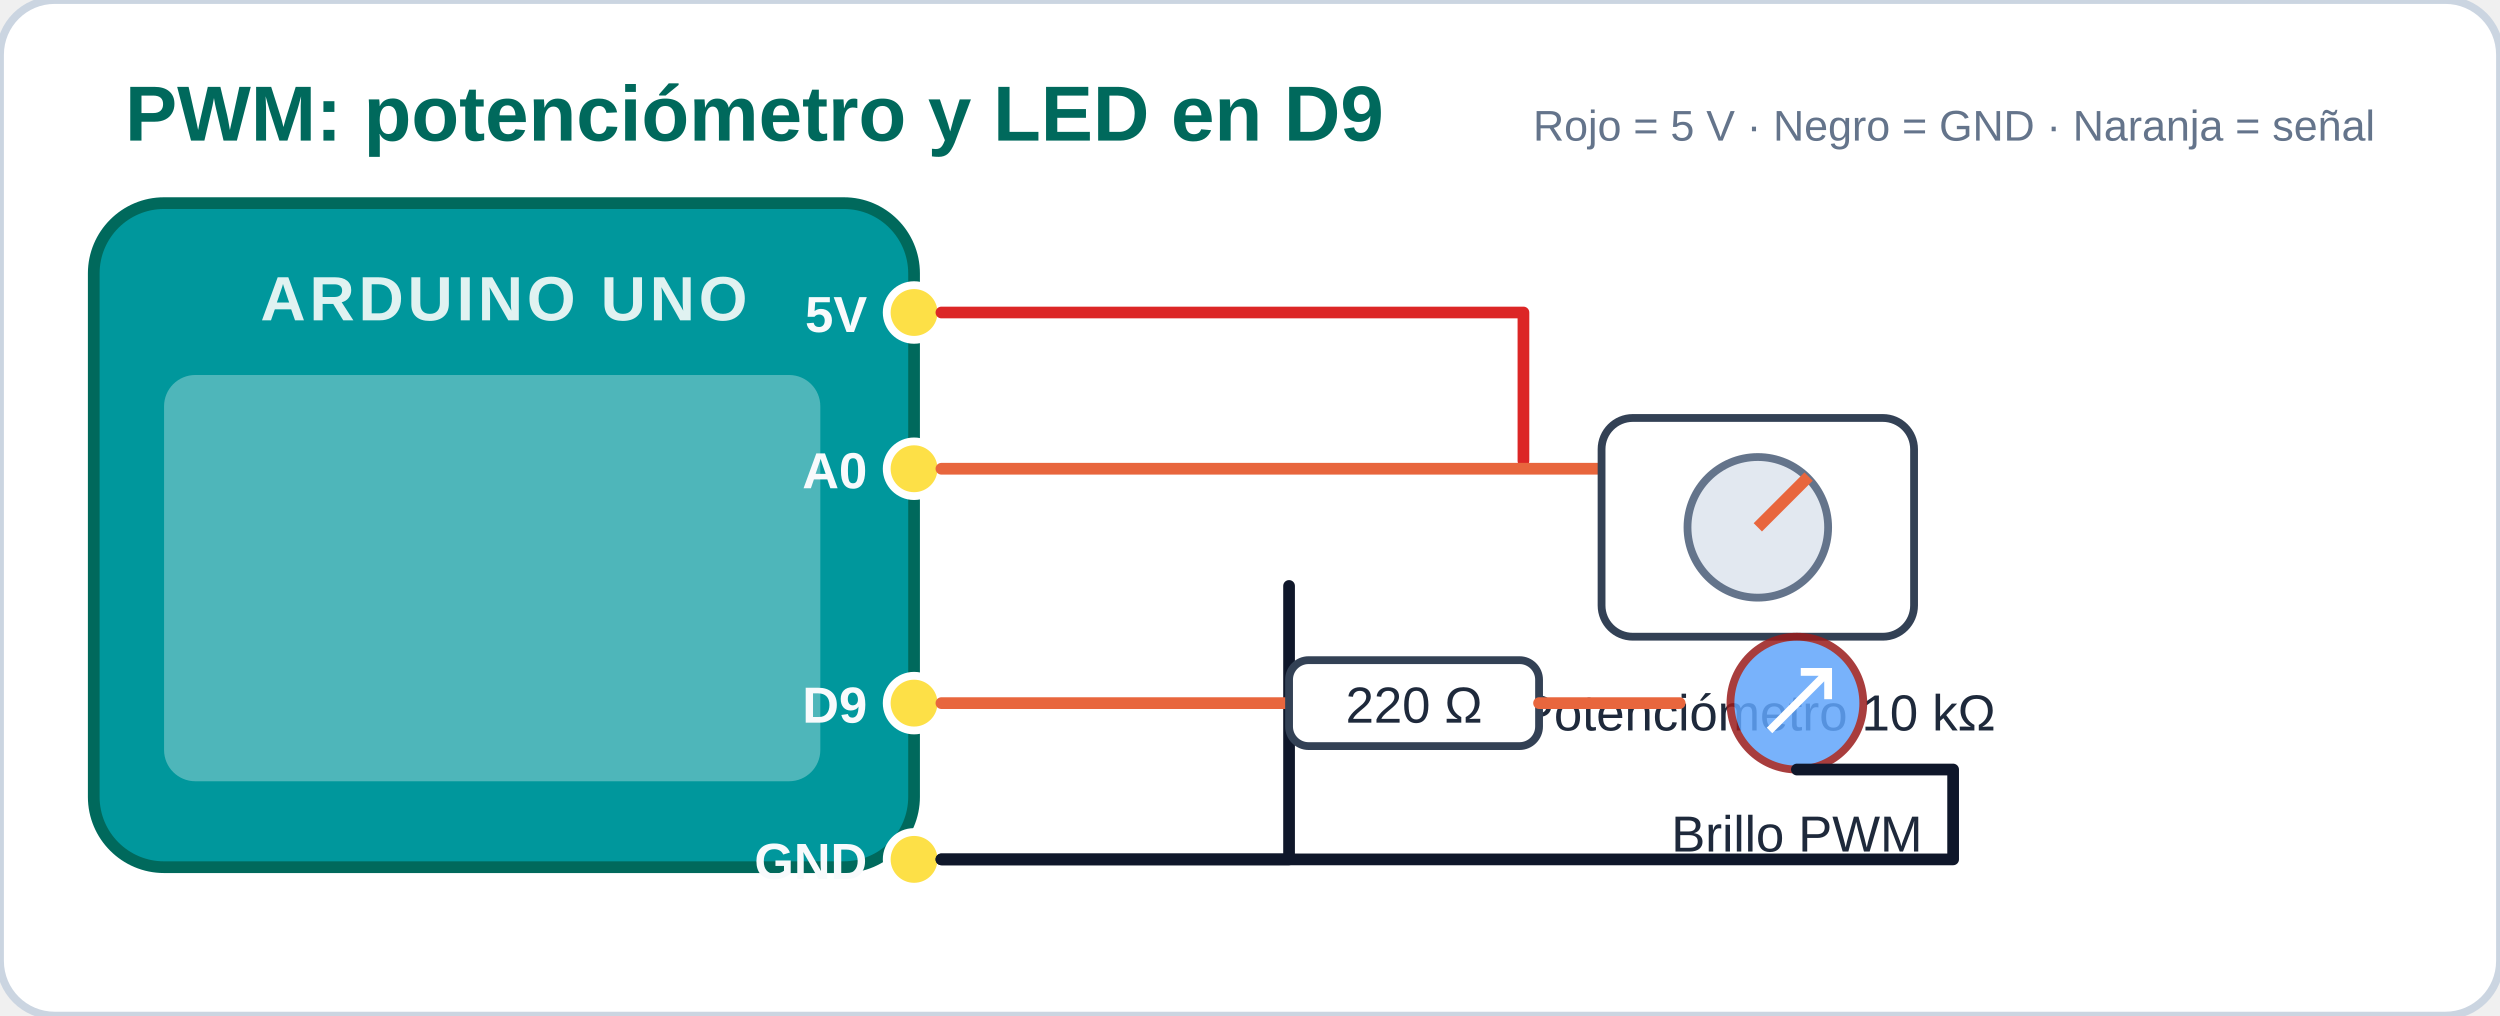
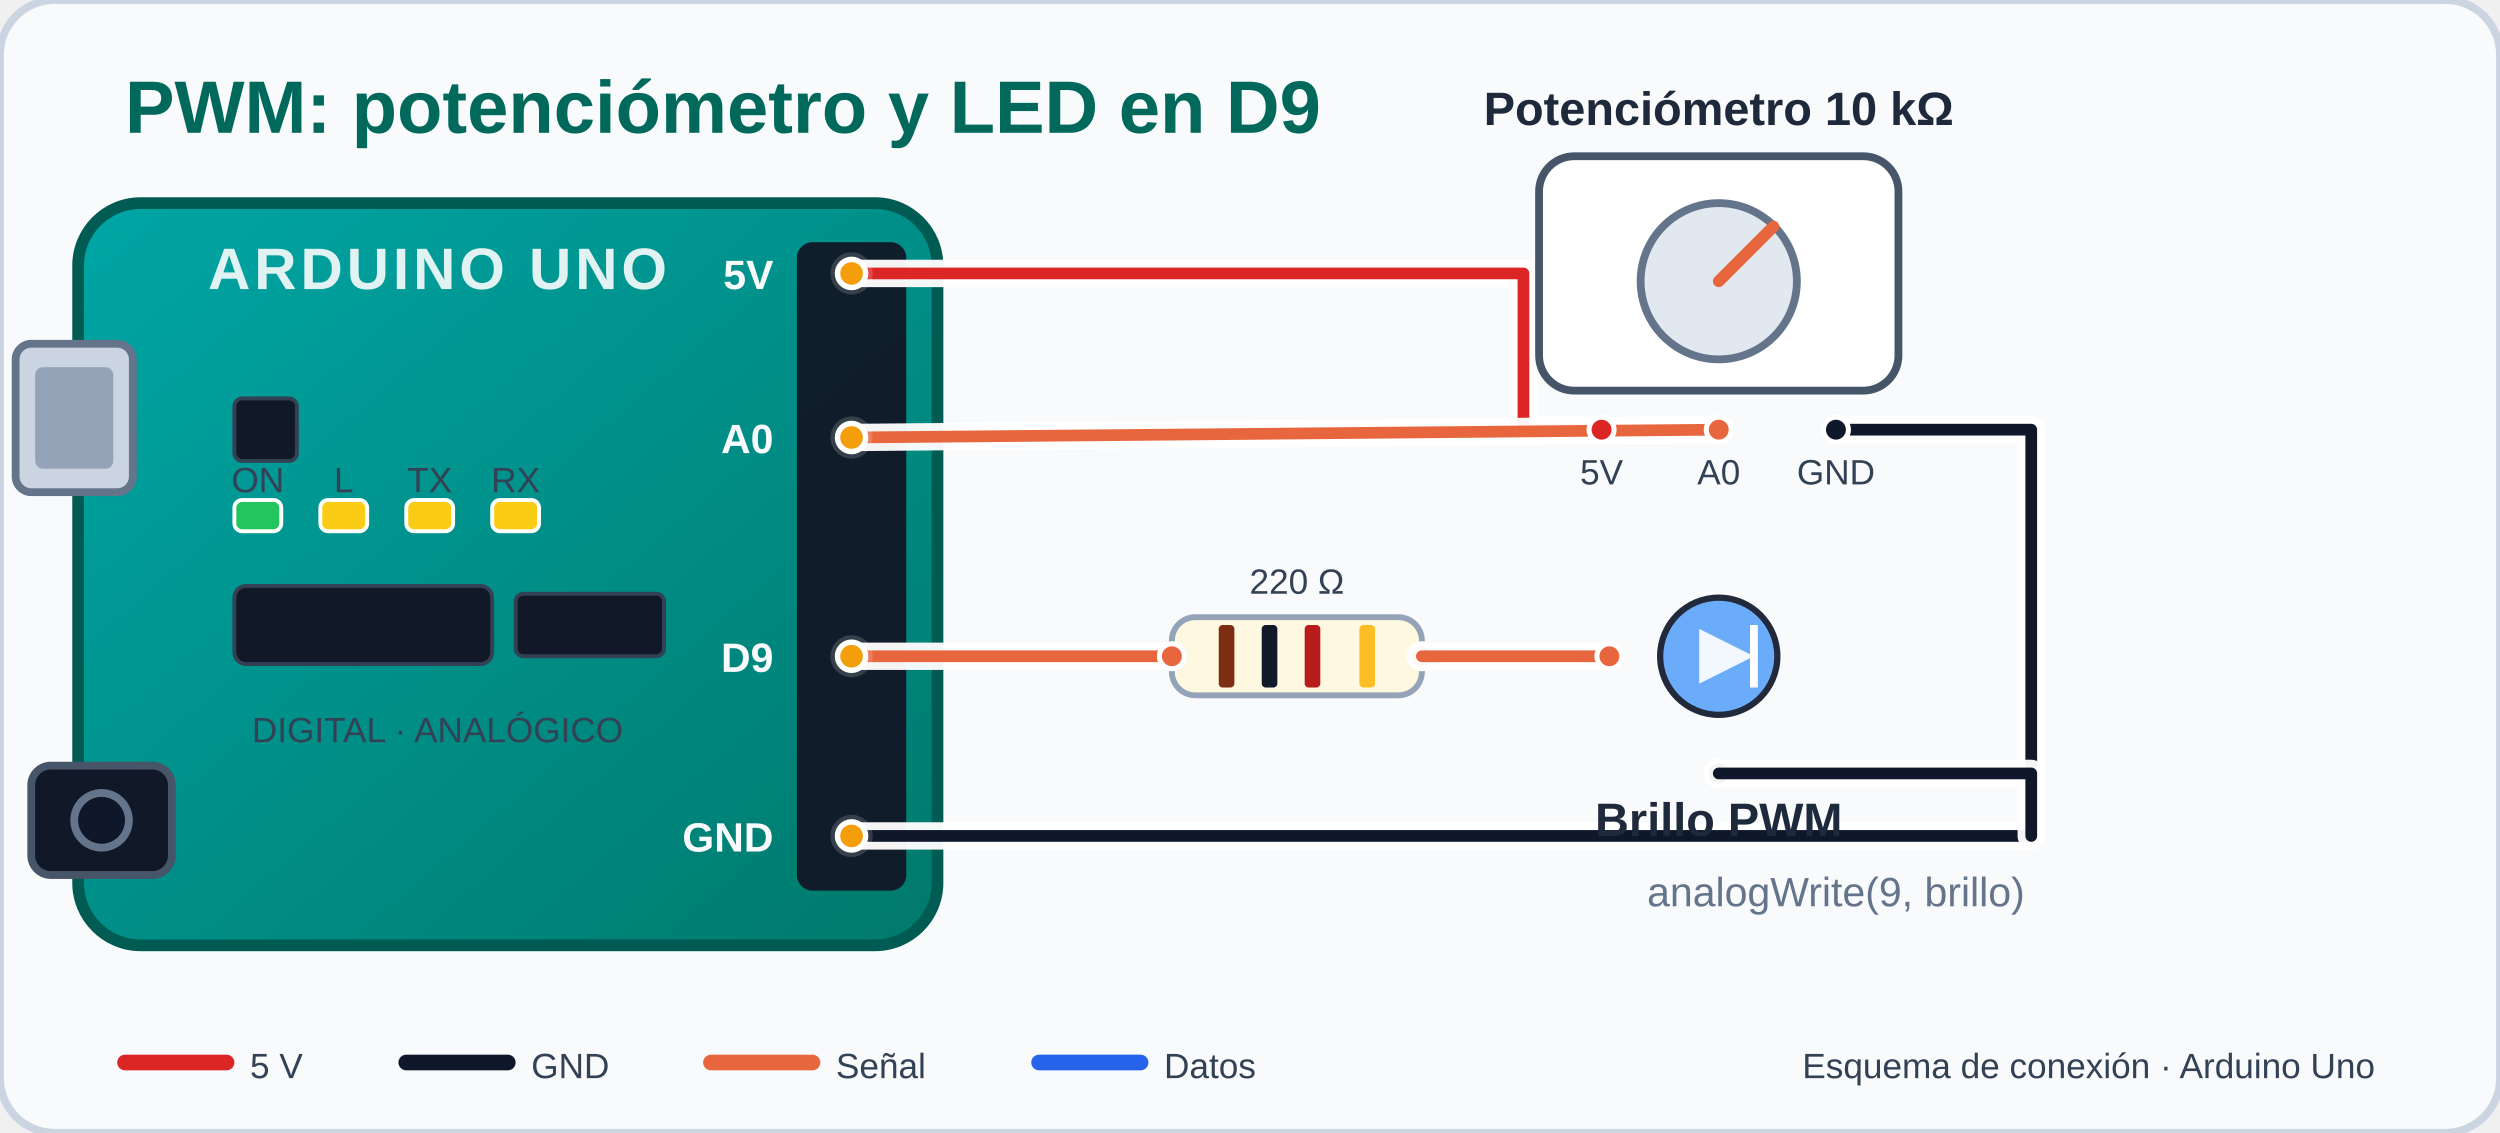
- <svg xmlns="http://www.w3.org/2000/svg" viewBox="0 0 640 260" role="img" aria-label="PWM: potenciómetro y LED en D9">
+ <svg xmlns="http://www.w3.org/2000/svg" width="640" height="290" viewBox="0 0 640 290" role="img" aria-label="PWM: potenciómetro y LED en D9">
+   <defs>
+     <linearGradient id="tablero" x1="0" y1="0" x2="1" y2="1">
+       <stop offset="0%" stop-color="#00a6a6" />
+       <stop offset="100%" stop-color="#00796b" />
+     </linearGradient>
+     <linearGradient id="pantalla" x1="0" y1="0" x2="0" y2="1">
+       <stop offset="0%" stop-color="#cfe8d8" />
+       <stop offset="100%" stop-color="#a9ccb8" />
+     </linearGradient>
+   </defs>
  <style>
    text{font-family:"Segoe UI",Arial,sans-serif;fill:#1e293b}
-     .titulo{font-size:20px;font-weight:700;fill:#00695c}
-     .pin{font-size:13px;font-weight:700;fill:#f8fafc}
-     .etq{font-size:13px}
-     .small{font-size:11px;fill:#64748b}
-     .board{font-size:16px;font-weight:700;fill:#e0f2f1;letter-spacing:1px}
+     .titulo{font-size:19px;font-weight:700;fill:#00695c}
+     .board{font-size:15px;font-weight:700;fill:#e0f2f1;letter-spacing:1px}
+     .pin{font-size:10.5px;font-weight:700;fill:#f8fafc}
+     .etq{font-size:12px;font-weight:600}
+     .small{font-size:10.5px;fill:#64748b}
+     .tiny{font-size:9px;fill:#334155}
+     .solda{fill:#f59e0b;stroke:#ffffff;stroke-width:1.4}
+     .patita{fill:#cbd5e1;stroke:#475569;stroke-width:1}
  </style>
-   <rect width="640" height="260" rx="14" fill="#ffffff" stroke="#cbd5e1" stroke-width="2" />
-   <text x="32" y="36" class="titulo">PWM: potenciómetro y LED en D9</text>
-   <text x="608" y="36" text-anchor="end" class="small">Rojo = 5 V · Negro = GND · Naranja = señal</text>
-   <rect x="24" y="52" width="210" height="170" rx="18" fill="#00979c" stroke="#00695c" stroke-width="3" />
-   <text x="129" y="82" text-anchor="middle" class="board">ARDUINO UNO</text>
-   <rect x="42" y="96" width="168" height="104" rx="8" fill="#e0f2f1" opacity=".35" />
-   <circle cx="234" cy="120" r="7" fill="#fde047" stroke="#ffffff" stroke-width="2" />
-   <text x="222" y="125" text-anchor="end" class="pin">A0</text>
-   <circle cx="234" cy="180" r="7" fill="#fde047" stroke="#ffffff" stroke-width="2" />
-   <text x="222" y="185" text-anchor="end" class="pin">D9</text>
-   <circle cx="234" cy="220" r="7" fill="#fde047" stroke="#ffffff" stroke-width="2" />
-   <text x="222" y="225" text-anchor="end" class="pin">GND</text>
-   <circle cx="234" cy="80" r="7" fill="#fde047" stroke="#ffffff" stroke-width="2" />
-   <text x="222" y="85" text-anchor="end" class="pin">5V</text>
-   <polyline points="241,80 390,80 390,118" fill="none" stroke="#dc2626" stroke-width="3" stroke-linejoin="round" stroke-linecap="round" />
-   <polyline points="241,220 330,220 330,150" fill="none" stroke="#0f172a" stroke-width="3" stroke-linejoin="round" stroke-linecap="round" />
-   <polyline points="241,120 450,120" fill="none" stroke="#e8663d" stroke-width="3" stroke-linejoin="round" stroke-linecap="round" />
-   <rect x="410" y="107" width="80" height="56" rx="8" fill="#ffffff" stroke="#334155" stroke-width="2" />
-   <circle cx="450" cy="135" r="18" fill="#e2e8f0" stroke="#64748b" stroke-width="2" />
-   <path d="M450 135 L463 122" stroke="#e8663d" stroke-width="3" />
-   <text x="450" y="187" text-anchor="middle" class="etq">Potenciómetro 10 kΩ</text>
-   <polyline points="241,180 330,180" fill="none" stroke="#e8663d" stroke-width="3" stroke-linejoin="round" stroke-linecap="round" />
-   <rect x="330" y="169" width="64" height="22" rx="5" fill="#ffffff" stroke="#334155" stroke-width="2" />
-   <text x="362" y="185" text-anchor="middle" class="etq">220 Ω</text>
-   <polyline points="394,180 430,180" fill="none" stroke="#e8663d" stroke-width="3" stroke-linejoin="round" stroke-linecap="round" />
-   <circle cx="460" cy="180" r="17" fill="#60a5fa" opacity=".85" stroke="#991b1b" stroke-width="2" />
-   <path d="M453 187 L467 173 M461 172 L468 172 L468 179" stroke="#ffffff" stroke-width="2" fill="none" />
-   <text x="460" y="218" text-anchor="middle" class="etq">Brillo PWM</text>
-   <polyline points="460,197 500,197 500,220 241,220" fill="none" stroke="#0f172a" stroke-width="3" stroke-linejoin="round" stroke-linecap="round" />
+   <rect width="640" height="290" rx="14" fill="#f8fafc" stroke="#cbd5e1" stroke-width="2" />
+   <text x="32" y="34" text-anchor="start" class="titulo">PWM: potenciómetro y LED en D9</text>
+   <rect x="20" y="52" width="220" height="190" rx="16" fill="url(#tablero)" stroke="#005b52" stroke-width="3" />
+   <rect x="4" y="88" width="30" height="38" rx="4" fill="#cbd5e1" stroke="#64748b" stroke-width="2" />
+   <rect x="9" y="94" width="20" height="26" rx="2" fill="#94a3b8" />
+   <rect x="8" y="196" width="36" height="28" rx="5" fill="#111827" stroke="#475569" stroke-width="2" />
+   <circle cx="26" cy="210" r="7" fill="#0f172a" stroke="#64748b" stroke-width="2" />
+   <rect x="60" y="150" width="66" height="20" rx="3" fill="#111827" stroke="#334155" />
+   <rect x="132" y="152" width="38" height="16" rx="2" fill="#111827" stroke="#334155" />
+   <rect x="60" y="102" width="16" height="16" rx="2" fill="#111827" stroke="#334155" />
+   <rect x="60" y="128" width="12" height="8" rx="2" fill="#22c55e" stroke="#ffffff" stroke-width="1" />
+   <text x="66" y="126" text-anchor="middle" class="tiny">ON</text>
+   <rect x="82" y="128" width="12" height="8" rx="2" fill="#facc15" stroke="#ffffff" stroke-width="1" />
+   <text x="88" y="126" text-anchor="middle" class="tiny">L</text>
+   <rect x="104" y="128" width="12" height="8" rx="2" fill="#facc15" stroke="#ffffff" stroke-width="1" />
+   <text x="110" y="126" text-anchor="middle" class="tiny">TX</text>
+   <rect x="126" y="128" width="12" height="8" rx="2" fill="#facc15" stroke="#ffffff" stroke-width="1" />
+   <text x="132" y="126" text-anchor="middle" class="tiny">RX</text>
+   <rect x="204" y="62" width="28" height="166" rx="4" fill="#111827" opacity=".96" />
+   <text x="112" y="74" text-anchor="middle" class="board">ARDUINO UNO</text>
+   <text x="112" y="190" text-anchor="middle" class="tiny">DIGITAL  ·  ANALÓGICO</text>
+   <polyline points="218,70 390,70 390,110 410,110" fill="none" stroke="#ffffff" stroke-width="7" stroke-linejoin="round" stroke-linecap="round" opacity=".95" />
+   <polyline points="218,70 390,70 390,110 410,110" fill="none" stroke="#dc2626" stroke-width="3" stroke-linejoin="round" stroke-linecap="round" />
+   <polyline points="218,214 520,214 520,110 470,110" fill="none" stroke="#ffffff" stroke-width="7" stroke-linejoin="round" stroke-linecap="round" opacity=".95" />
+   <polyline points="218,214 520,214 520,110 470,110" fill="none" stroke="#0f172a" stroke-width="3" stroke-linejoin="round" stroke-linecap="round" />
+   <polyline points="218,112 440,110" fill="none" stroke="#ffffff" stroke-width="7" stroke-linejoin="round" stroke-linecap="round" opacity=".95" />
+   <polyline points="218,112 440,110" fill="none" stroke="#e8663d" stroke-width="3" stroke-linejoin="round" stroke-linecap="round" />
+   <rect x="394" y="40" width="92" height="60" rx="9" fill="#ffffff" stroke="#475569" stroke-width="2" />
+   <circle cx="440" cy="72" r="20" fill="#e2e8f0" stroke="#64748b" stroke-width="2" />
+   <line x1="440" y1="72" x2="454" y2="58" stroke="#e8663d" stroke-width="3" stroke-linecap="round" />
+   <text x="440" y="32" text-anchor="middle" class="etq">Potenciómetro 10 kΩ</text>
+   <line x1="410" y1="100" x2="410" y2="110" class="lead" />
+   <circle cx="410" cy="110" r="3.2" fill="#dc2626" stroke="#ffffff" stroke-width="1.3" />
+   <text x="410" y="124" text-anchor="middle" class="tiny">5V</text>
+   <line x1="440" y1="100" x2="440" y2="110" class="lead" />
+   <circle cx="440" cy="110" r="3.2" fill="#e8663d" stroke="#ffffff" stroke-width="1.3" />
+   <text x="440" y="124" text-anchor="middle" class="tiny">A0</text>
+   <line x1="470" y1="100" x2="470" y2="110" class="lead" />
+   <circle cx="470" cy="110" r="3.2" fill="#0f172a" stroke="#ffffff" stroke-width="1.3" />
+   <text x="470" y="124" text-anchor="middle" class="tiny">GND</text>
+   <polyline points="218,168 300,168" fill="none" stroke="#ffffff" stroke-width="7" stroke-linejoin="round" stroke-linecap="round" opacity=".95" />
+   <polyline points="218,168 300,168" fill="none" stroke="#e8663d" stroke-width="3" stroke-linejoin="round" stroke-linecap="round" />
+   <rect x="300" y="158" width="64" height="20" rx="6" fill="#fff8e1" stroke="#94a3b8" stroke-width="1.5" />
+   <rect x="312" y="160" width="4" height="16" rx="1" fill="#7c2d12" />
+   <rect x="323" y="160" width="4" height="16" rx="1" fill="#111827" />
+   <rect x="334" y="160" width="4" height="16" rx="1" fill="#b91c1c" />
+   <rect x="348" y="160" width="4" height="16" rx="1" fill="#fbbf24" />
+   <text x="332" y="152" text-anchor="middle" class="tiny">220 Ω</text>
+   <circle cx="300" cy="168" r="3.2" fill="#e8663d" stroke="#ffffff" stroke-width="1.3" />
+   <circle cx="364" cy="168" r="3.2" fill="#e8663d" stroke="#ffffff" stroke-width="1.3" />
+   <polyline points="364,168 412,168" fill="none" stroke="#ffffff" stroke-width="7" stroke-linejoin="round" stroke-linecap="round" opacity=".95" />
+   <polyline points="364,168 412,168" fill="none" stroke="#e8663d" stroke-width="3" stroke-linejoin="round" stroke-linecap="round" />
+   <line x1="412" y1="168" x2="427" y2="168" class="lead" />
+   <line x1="440" y1="181" x2="440" y2="198" class="lead" />
+   <circle cx="440" cy="168" r="15" fill="#60a5fa" stroke="#0f172a" stroke-width="1.6" opacity=".92" />
+   <path d="M435 175 L449 168 L435 161 Z" fill="#ffffff" opacity=".92" />
+   <line x1="449" y1="160" x2="449" y2="176" stroke="#ffffff" stroke-width="2" />
+   <text x="440" y="214" text-anchor="middle" class="etq">Brillo PWM</text>
+   <circle cx="412" cy="168" r="3.2" fill="#e8663d" stroke="#ffffff" stroke-width="1.3" />
+   <circle cx="440" cy="198" r="3.2" fill="#0f172a" stroke="#ffffff" stroke-width="1.3" />
+   <polyline points="440,198 520,198 520,214" fill="none" stroke="#ffffff" stroke-width="7" stroke-linejoin="round" stroke-linecap="round" opacity=".95" />
+   <polyline points="440,198 520,198 520,214" fill="none" stroke="#0f172a" stroke-width="3" stroke-linejoin="round" stroke-linecap="round" />
+   <text x="470" y="232" text-anchor="middle" class="small">analogWrite(9, brillo)</text>
+   <text x="198" y="74" text-anchor="end" class="pin">5V</text>
+   <circle cx="218" cy="70" r="5.4" fill="#ffffff" opacity=".16" />
+   <circle cx="218" cy="70" r="3.6" class="solda" />
+   <text x="198" y="116" text-anchor="end" class="pin">A0</text>
+   <circle cx="218" cy="112" r="5.4" fill="#ffffff" opacity=".16" />
+   <circle cx="218" cy="112" r="3.6" class="solda" />
+   <text x="198" y="172" text-anchor="end" class="pin">D9</text>
+   <circle cx="218" cy="168" r="5.4" fill="#ffffff" opacity=".16" />
+   <circle cx="218" cy="168" r="3.6" class="solda" />
+   <text x="198" y="218" text-anchor="end" class="pin">GND</text>
+   <circle cx="218" cy="214" r="5.4" fill="#ffffff" opacity=".16" />
+   <circle cx="218" cy="214" r="3.6" class="solda" />
+   <line x1="32" y1="272" x2="58" y2="272" stroke="#dc2626" stroke-width="4" stroke-linecap="round" />
+   <text x="64" y="276" text-anchor="start" class="tiny">5 V</text>
+   <line x1="104" y1="272" x2="130" y2="272" stroke="#0f172a" stroke-width="4" stroke-linecap="round" />
+   <text x="136" y="276" text-anchor="start" class="tiny">GND</text>
+   <line x1="182" y1="272" x2="208" y2="272" stroke="#e8663d" stroke-width="4" stroke-linecap="round" />
+   <text x="214" y="276" text-anchor="start" class="tiny">Señal</text>
+   <line x1="266" y1="272" x2="292" y2="272" stroke="#2563eb" stroke-width="4" stroke-linecap="round" />
+   <text x="298" y="276" text-anchor="start" class="tiny">Datos</text>
+   <text x="608" y="276" text-anchor="end" class="tiny">Esquema de conexión · Arduino Uno</text>
</svg>
